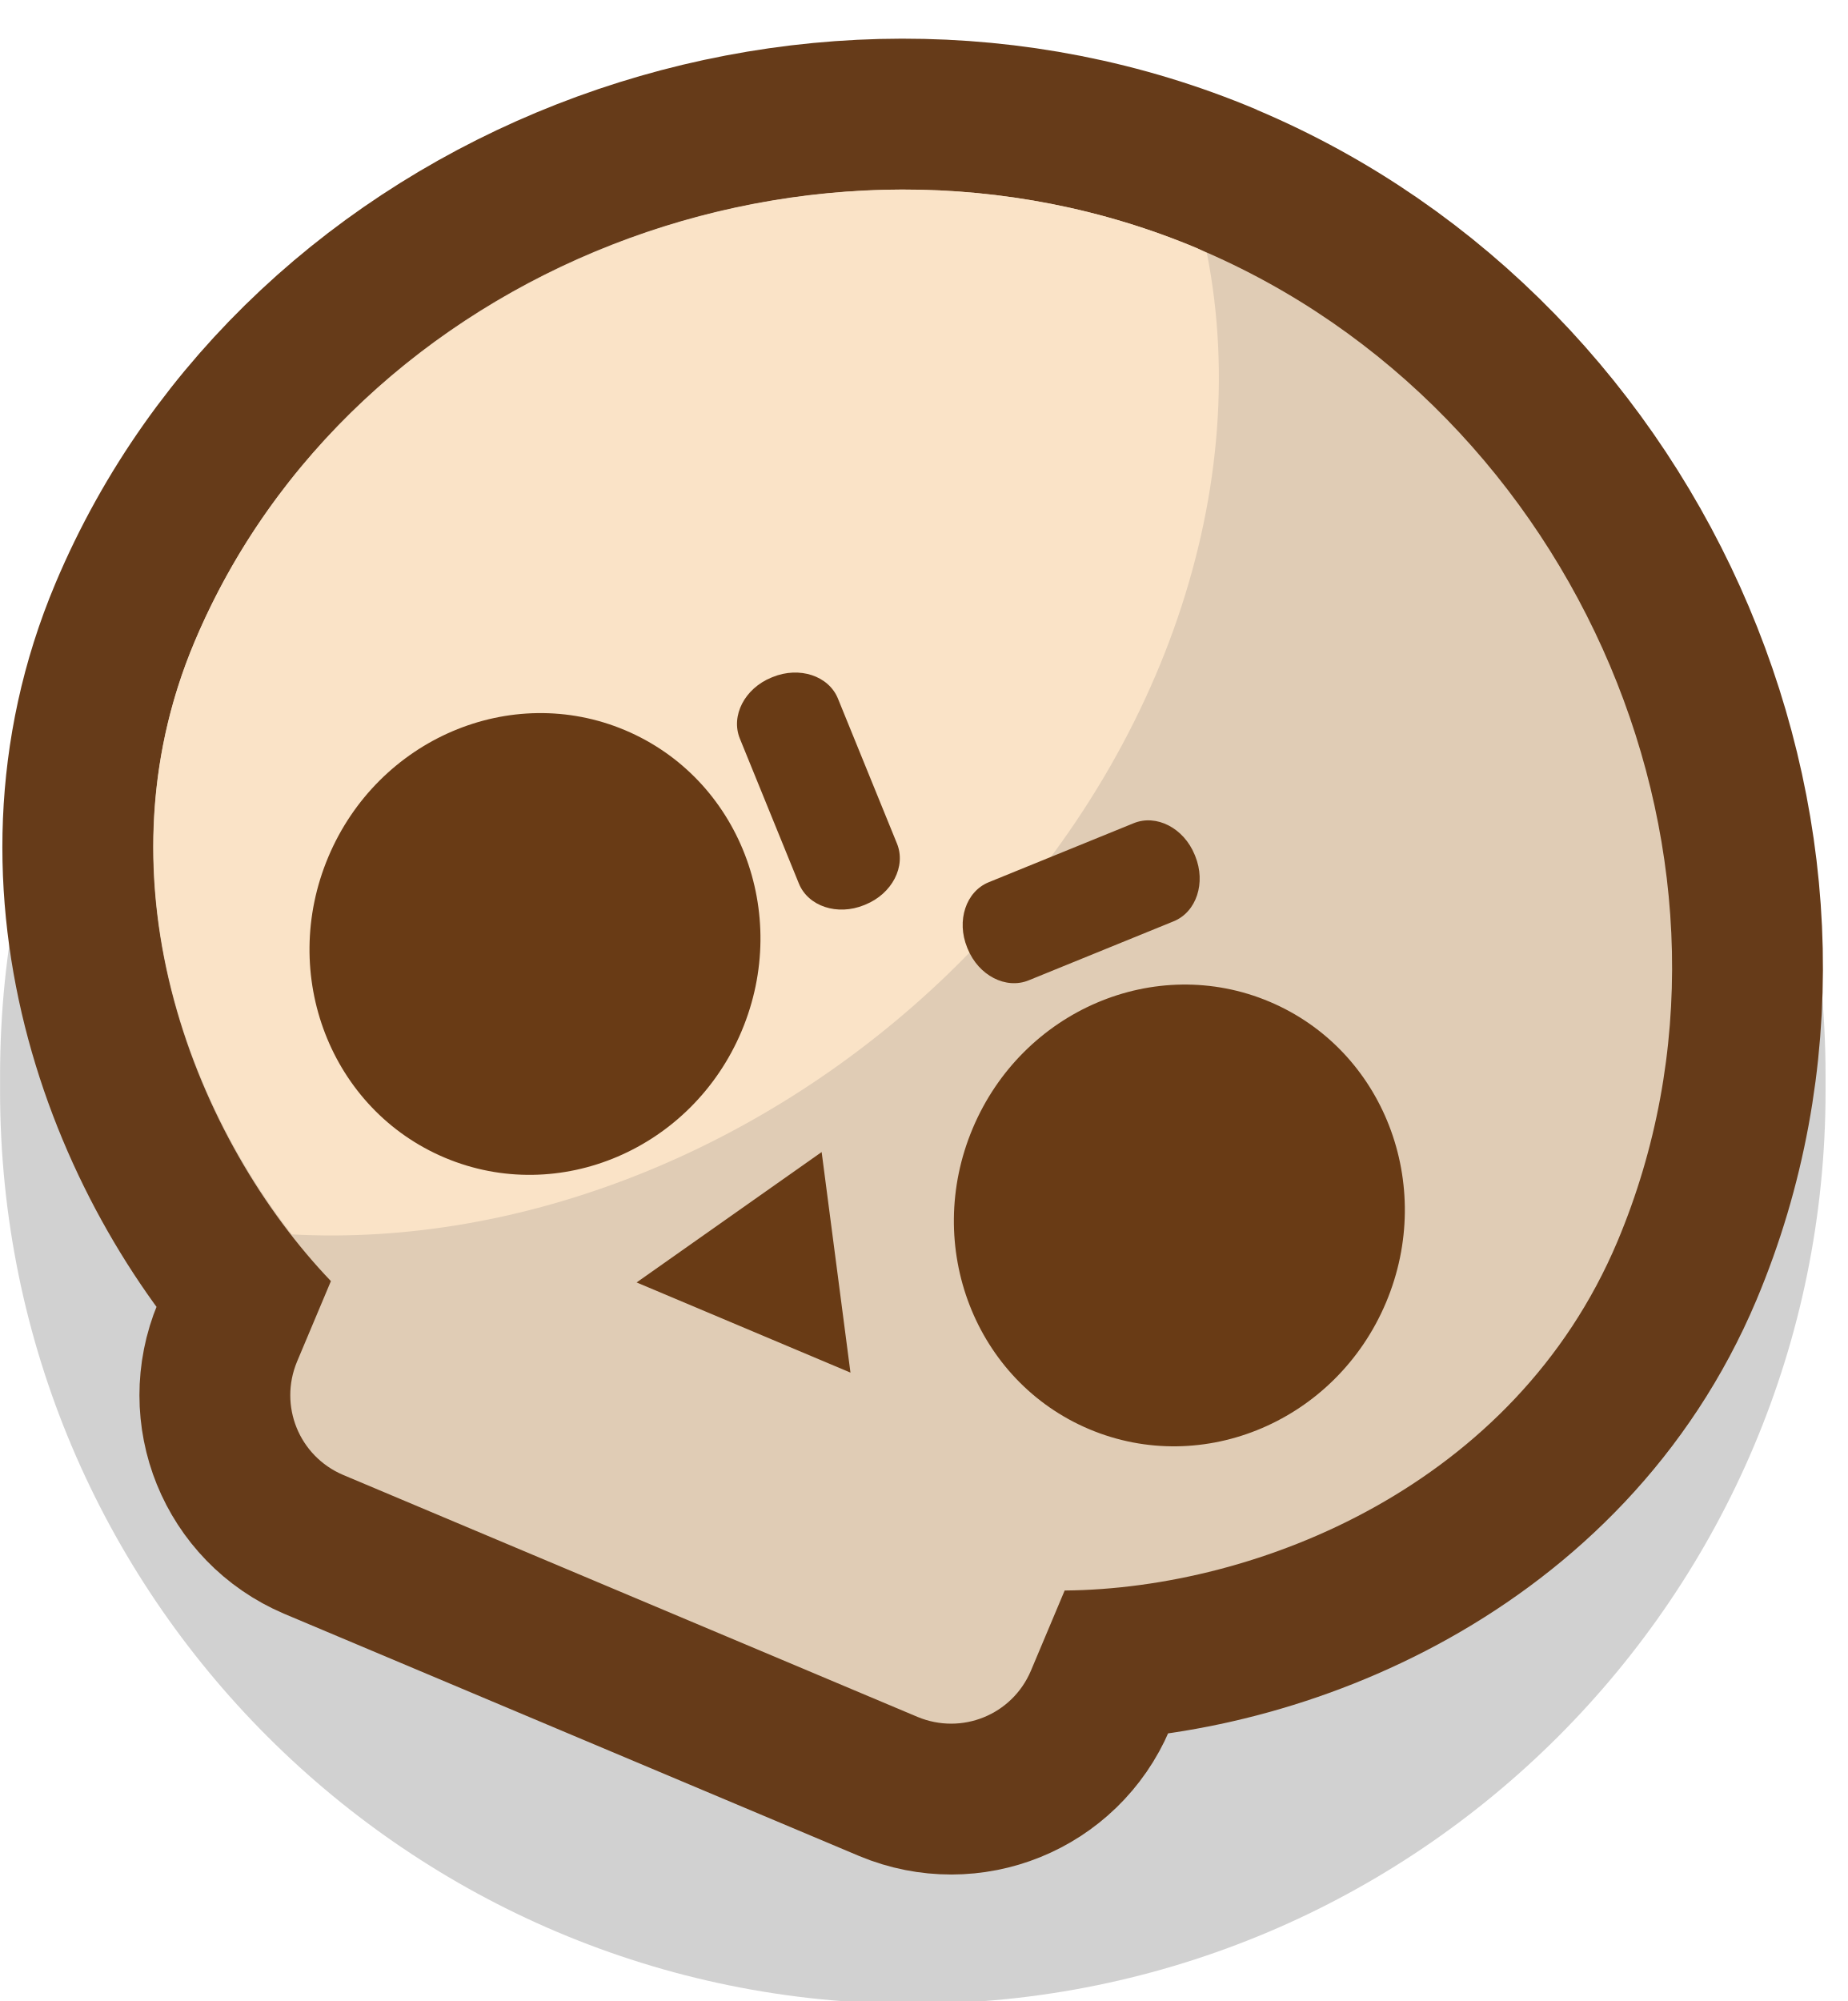
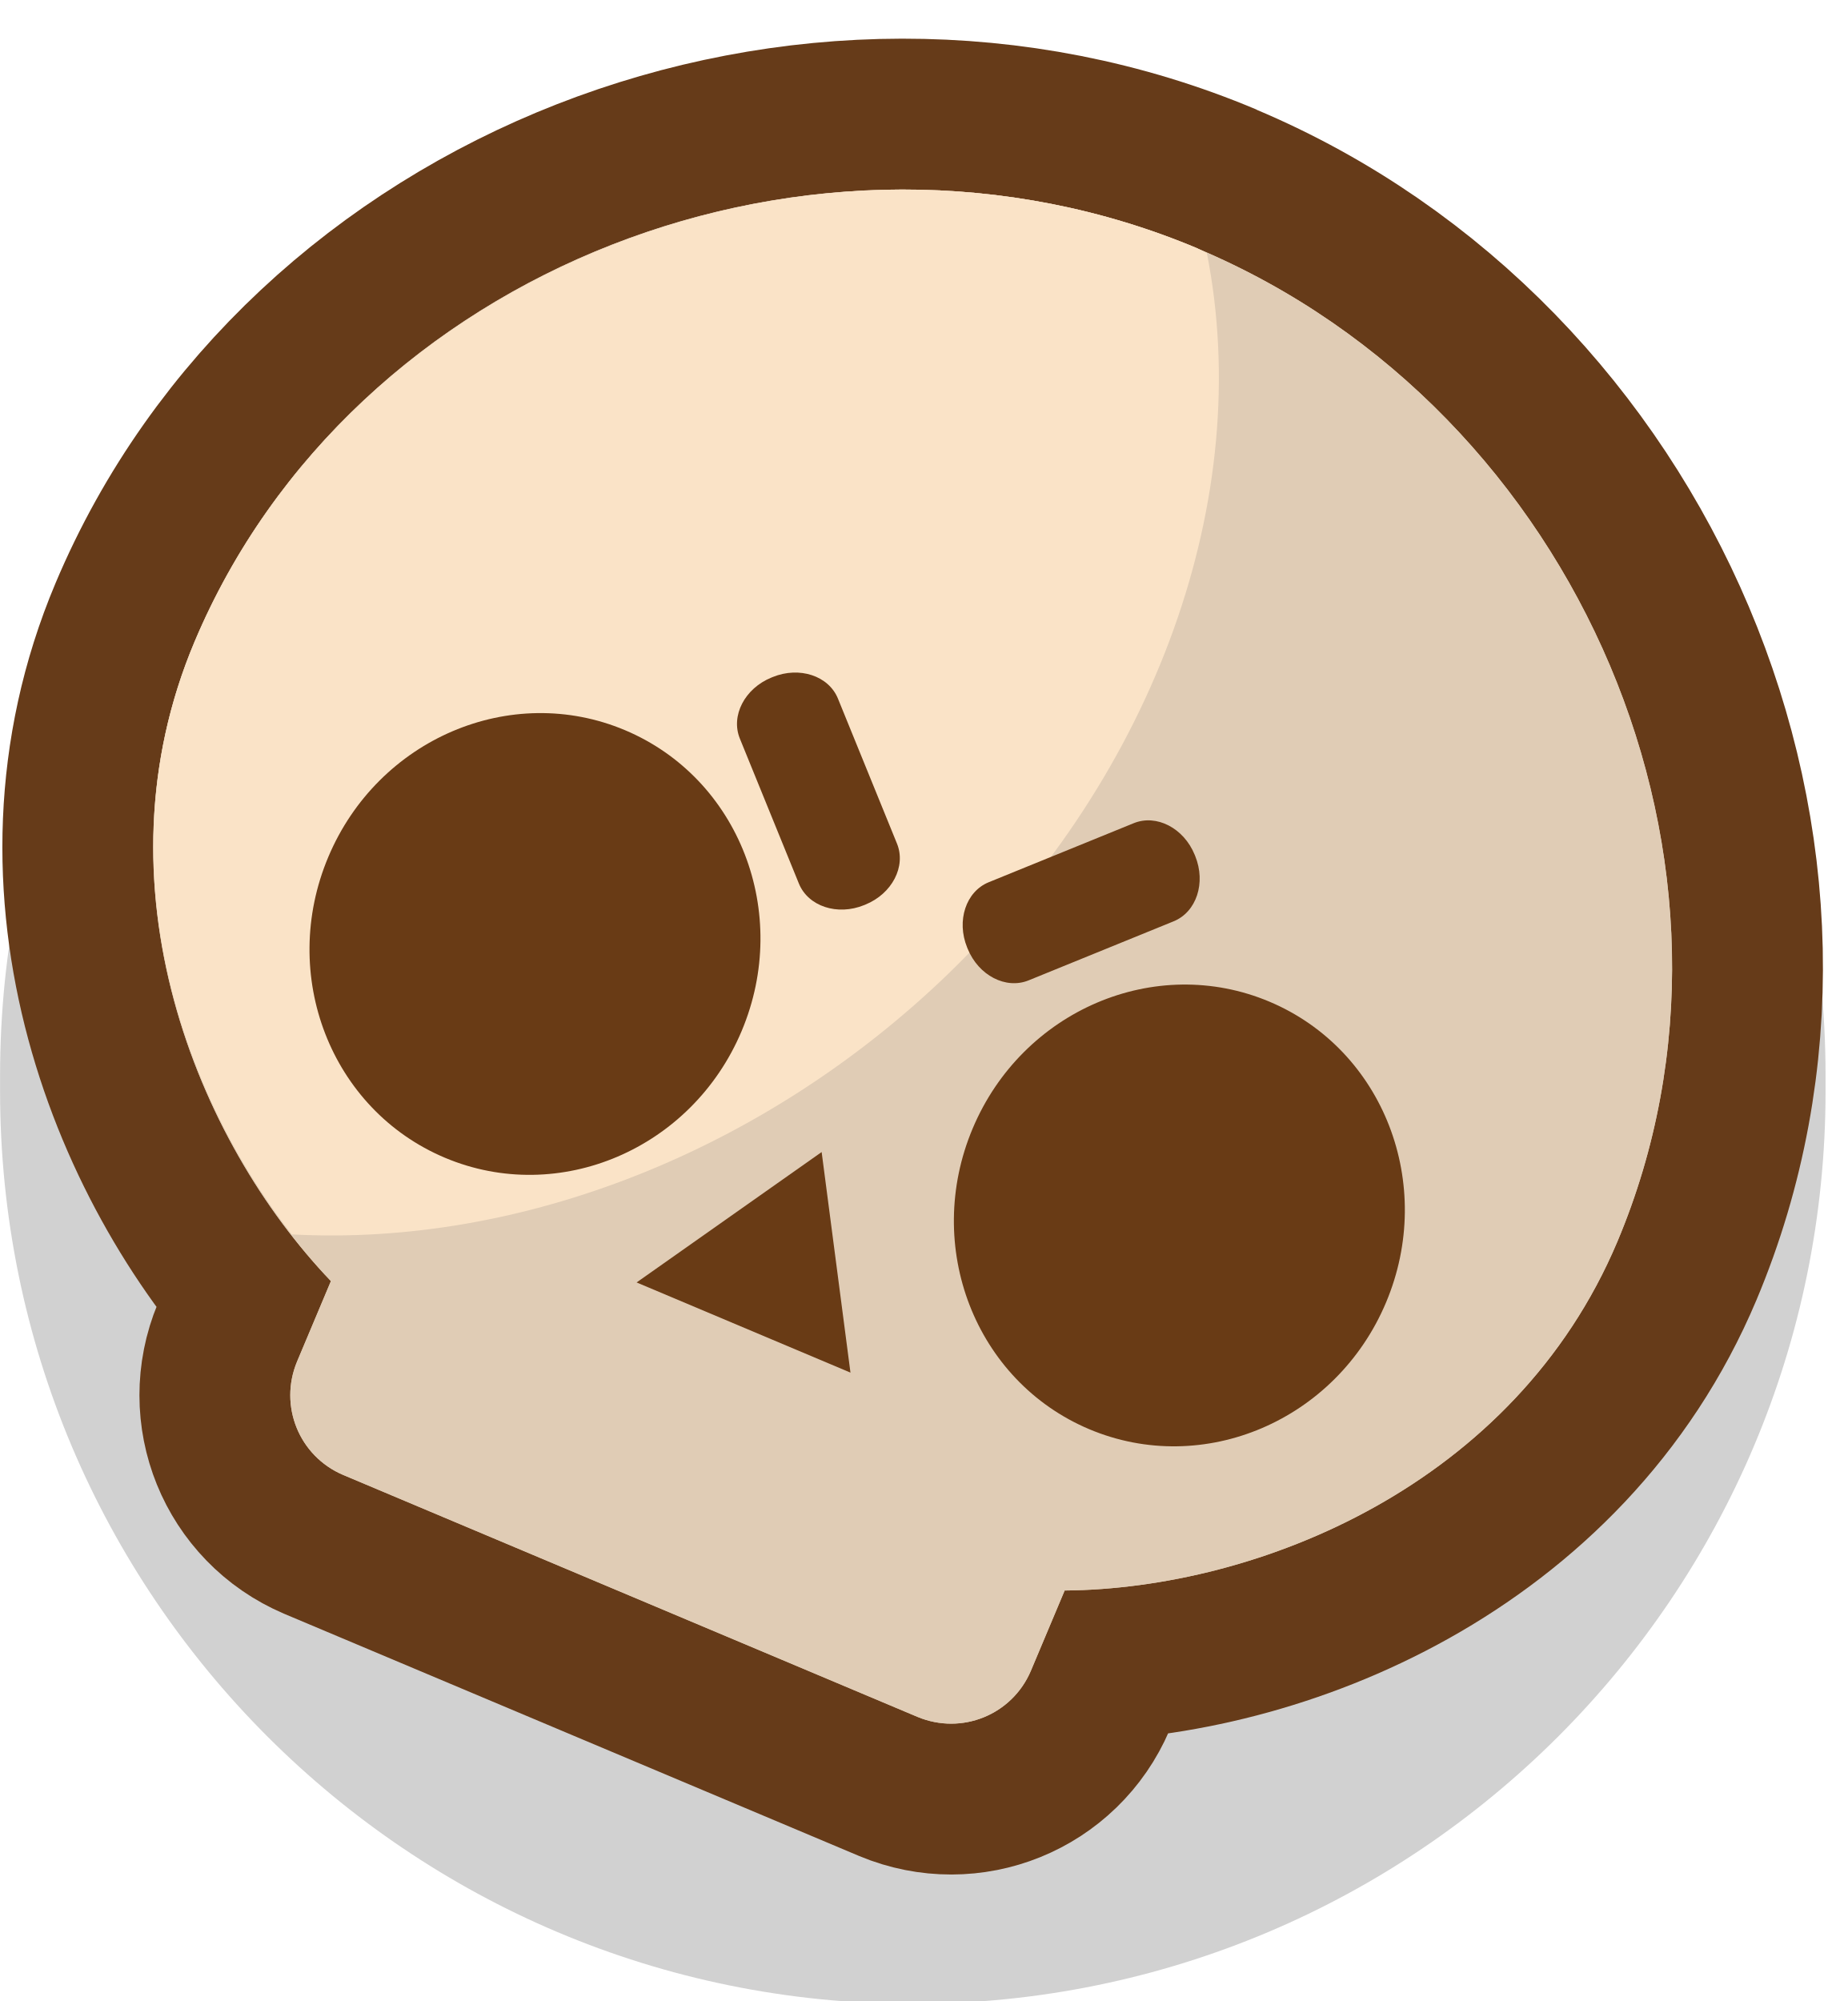
<svg xmlns="http://www.w3.org/2000/svg" width="0.265mm" height="0.287mm" viewBox="0 0 0.265 0.287" version="1.1" id="svg18467">
  <defs id="defs18461" />
  <g id="layer1" transform="translate(-86.82888,-86.52295)">
    <g id="g14957" transform="matrix(0.04808023,0,0,0.04808023,103.9642,129.8801)">
      <rect style="opacity:0.18;fill:#000000;fill-opacity:0.996;fill-rule:nonzero;stroke:none;stroke-width:4.054;stroke-linecap:round;stroke-linejoin:round;stroke-miterlimit:4;stroke-dasharray:none;stroke-dashoffset:0;stroke-opacity:1;paint-order:markers stroke fill;filter:url(#filter1957)" id="rect14939" width="5.446" height="5.493" x="-356.39" y="-901.282" ry="2.723" />
      <path style="opacity:1;fill:#e0ccb5;fill-opacity:1;fill-rule:nonzero;stroke:#663b19;stroke-width:0.9;stroke-linecap:round;stroke-linejoin:miter;stroke-miterlimit:4;stroke-dasharray:none;stroke-dashoffset:0;stroke-opacity:1;paint-order:markers stroke fill" d="m -352.816,-901.025 c -1.141,-0.481 -2.525,0.059 -2.994,1.173 -0.306,0.726 0.007,1.489 0.407,1.907 l -0.101,0.24 c -0.055,0.132 0.006,0.282 0.137,0.338 l 0.857,0.361 0.857,0.361 c 0.132,0.055 0.282,-0.006 0.338,-0.137 l 0.101,-0.24 c 0.579,-0.005 1.343,-0.315 1.649,-1.041 0.469,-1.114 -0.111,-2.481 -1.252,-2.962 z" id="path14941" />
+       <path id="path825" d="m -352.816,-901.025 c -1.141,-0.481 -2.525,0.059 -2.994,1.173 -0.306,0.726 0.007,1.489 0.407,1.907 l -0.101,0.24 c -0.055,0.132 0.006,0.282 0.137,0.338 l 0.857,0.361 0.857,0.361 c 0.132,0.055 0.282,-0.006 0.338,-0.137 l 0.101,-0.24 c 0.579,-0.005 1.343,-0.315 1.649,-1.041 0.469,-1.114 -0.111,-2.481 -1.252,-2.962 z" style="opacity:1;fill:#e0ccb5;fill-opacity:1;fill-rule:nonzero;stroke:none;stroke-width:0.9;stroke-linecap:round;stroke-linejoin:miter;stroke-miterlimit:4;stroke-dasharray:none;stroke-dashoffset:0;stroke-opacity:1;paint-order:markers stroke fill" />
      <path style="opacity:1;fill:#fae3c7;fill-opacity:1;fill-rule:nonzero;stroke:none;stroke-width:4.017;stroke-linecap:round;stroke-linejoin:round;stroke-miterlimit:4;stroke-dasharray:none;stroke-dashoffset:0;stroke-opacity:1;paint-order:markers stroke fill" d="m -1336.814,-3406.115 c -3.373,0.01 -6.649,1.943 -7.979,5.1 -1.039,2.466 -0.185,5.036 1.096,6.68 a 7.482,9.058 50.195 0 0 7.4,-2.936 7.482,9.058 50.195 0 0 2.918,-8.129 c -0.034,-0.015 -0.065,-0.034 -0.1,-0.049 -1.078,-0.454 -2.212,-0.668 -3.336,-0.666 z" transform="scale(0.2645833)" id="path14943" />
      <ellipse style="opacity:1;fill:#693b15;fill-opacity:1;fill-rule:nonzero;stroke:none;stroke-width:0.041;stroke-linecap:round;stroke-linejoin:miter;stroke-miterlimit:4;stroke-dasharray:none;stroke-dashoffset:0;stroke-opacity:1;paint-order:markers stroke fill" id="ellipse14945" cx="-675.956" cy="-690.706" rx="0.669" ry="0.692" transform="rotate(22.84369)" />
      <ellipse ry="0.692" rx="0.669" cy="-690.706" cx="-673.87" id="ellipse14947" style="opacity:1;fill:#693b15;fill-opacity:1;fill-rule:nonzero;stroke:none;stroke-width:0.041;stroke-linecap:round;stroke-linejoin:miter;stroke-miterlimit:4;stroke-dasharray:none;stroke-dashoffset:0;stroke-opacity:1;paint-order:markers stroke fill" transform="rotate(22.84369)" />
      <path style="opacity:1;fill:#693b15;fill-opacity:1;fill-rule:nonzero;stroke:none;stroke-width:0.02;stroke-linecap:round;stroke-linejoin:miter;stroke-miterlimit:4;stroke-dasharray:none;stroke-dashoffset:0;stroke-opacity:1;paint-order:markers stroke fill" d="m -354.491,-897.941 0.552,-0.389 0.086,0.658 z" id="path14949" />
      <rect style="opacity:1;fill:#693b15;fill-opacity:1;fill-rule:nonzero;stroke:none;stroke-width:0.019;stroke-linecap:round;stroke-linejoin:miter;stroke-miterlimit:4;stroke-dasharray:none;stroke-dashoffset:0;stroke-opacity:1;paint-order:markers stroke fill" id="rect14951" width="0.733" height="0.316" x="-966.846" y="-11.543" transform="rotate(67.84369)" rx="0.133" ry="0.156" />
      <rect ry="0.156" rx="0.133" transform="matrix(-0.9261584,0.3771347,0.3771347,0.9261584,0,0)" y="-966.036" x="-12.353" height="0.316" width="0.733" id="rect14953" style="opacity:1;fill:#693b15;fill-opacity:1;fill-rule:nonzero;stroke:none;stroke-width:0.019;stroke-linecap:round;stroke-linejoin:miter;stroke-miterlimit:4;stroke-dasharray:none;stroke-dashoffset:0;stroke-opacity:1;paint-order:markers stroke fill" />
      <rect style="opacity:1;fill:none;fill-opacity:1;fill-rule:nonzero;stroke:none;stroke-width:0.048;stroke-linecap:round;stroke-linejoin:round;stroke-miterlimit:4;stroke-dasharray:none;stroke-dashoffset:0;stroke-opacity:1;paint-order:markers stroke fill" id="rect14955" width="5.445" height="5.445" x="-356.332" y="-901.766" />
    </g>
  </g>
</svg>
